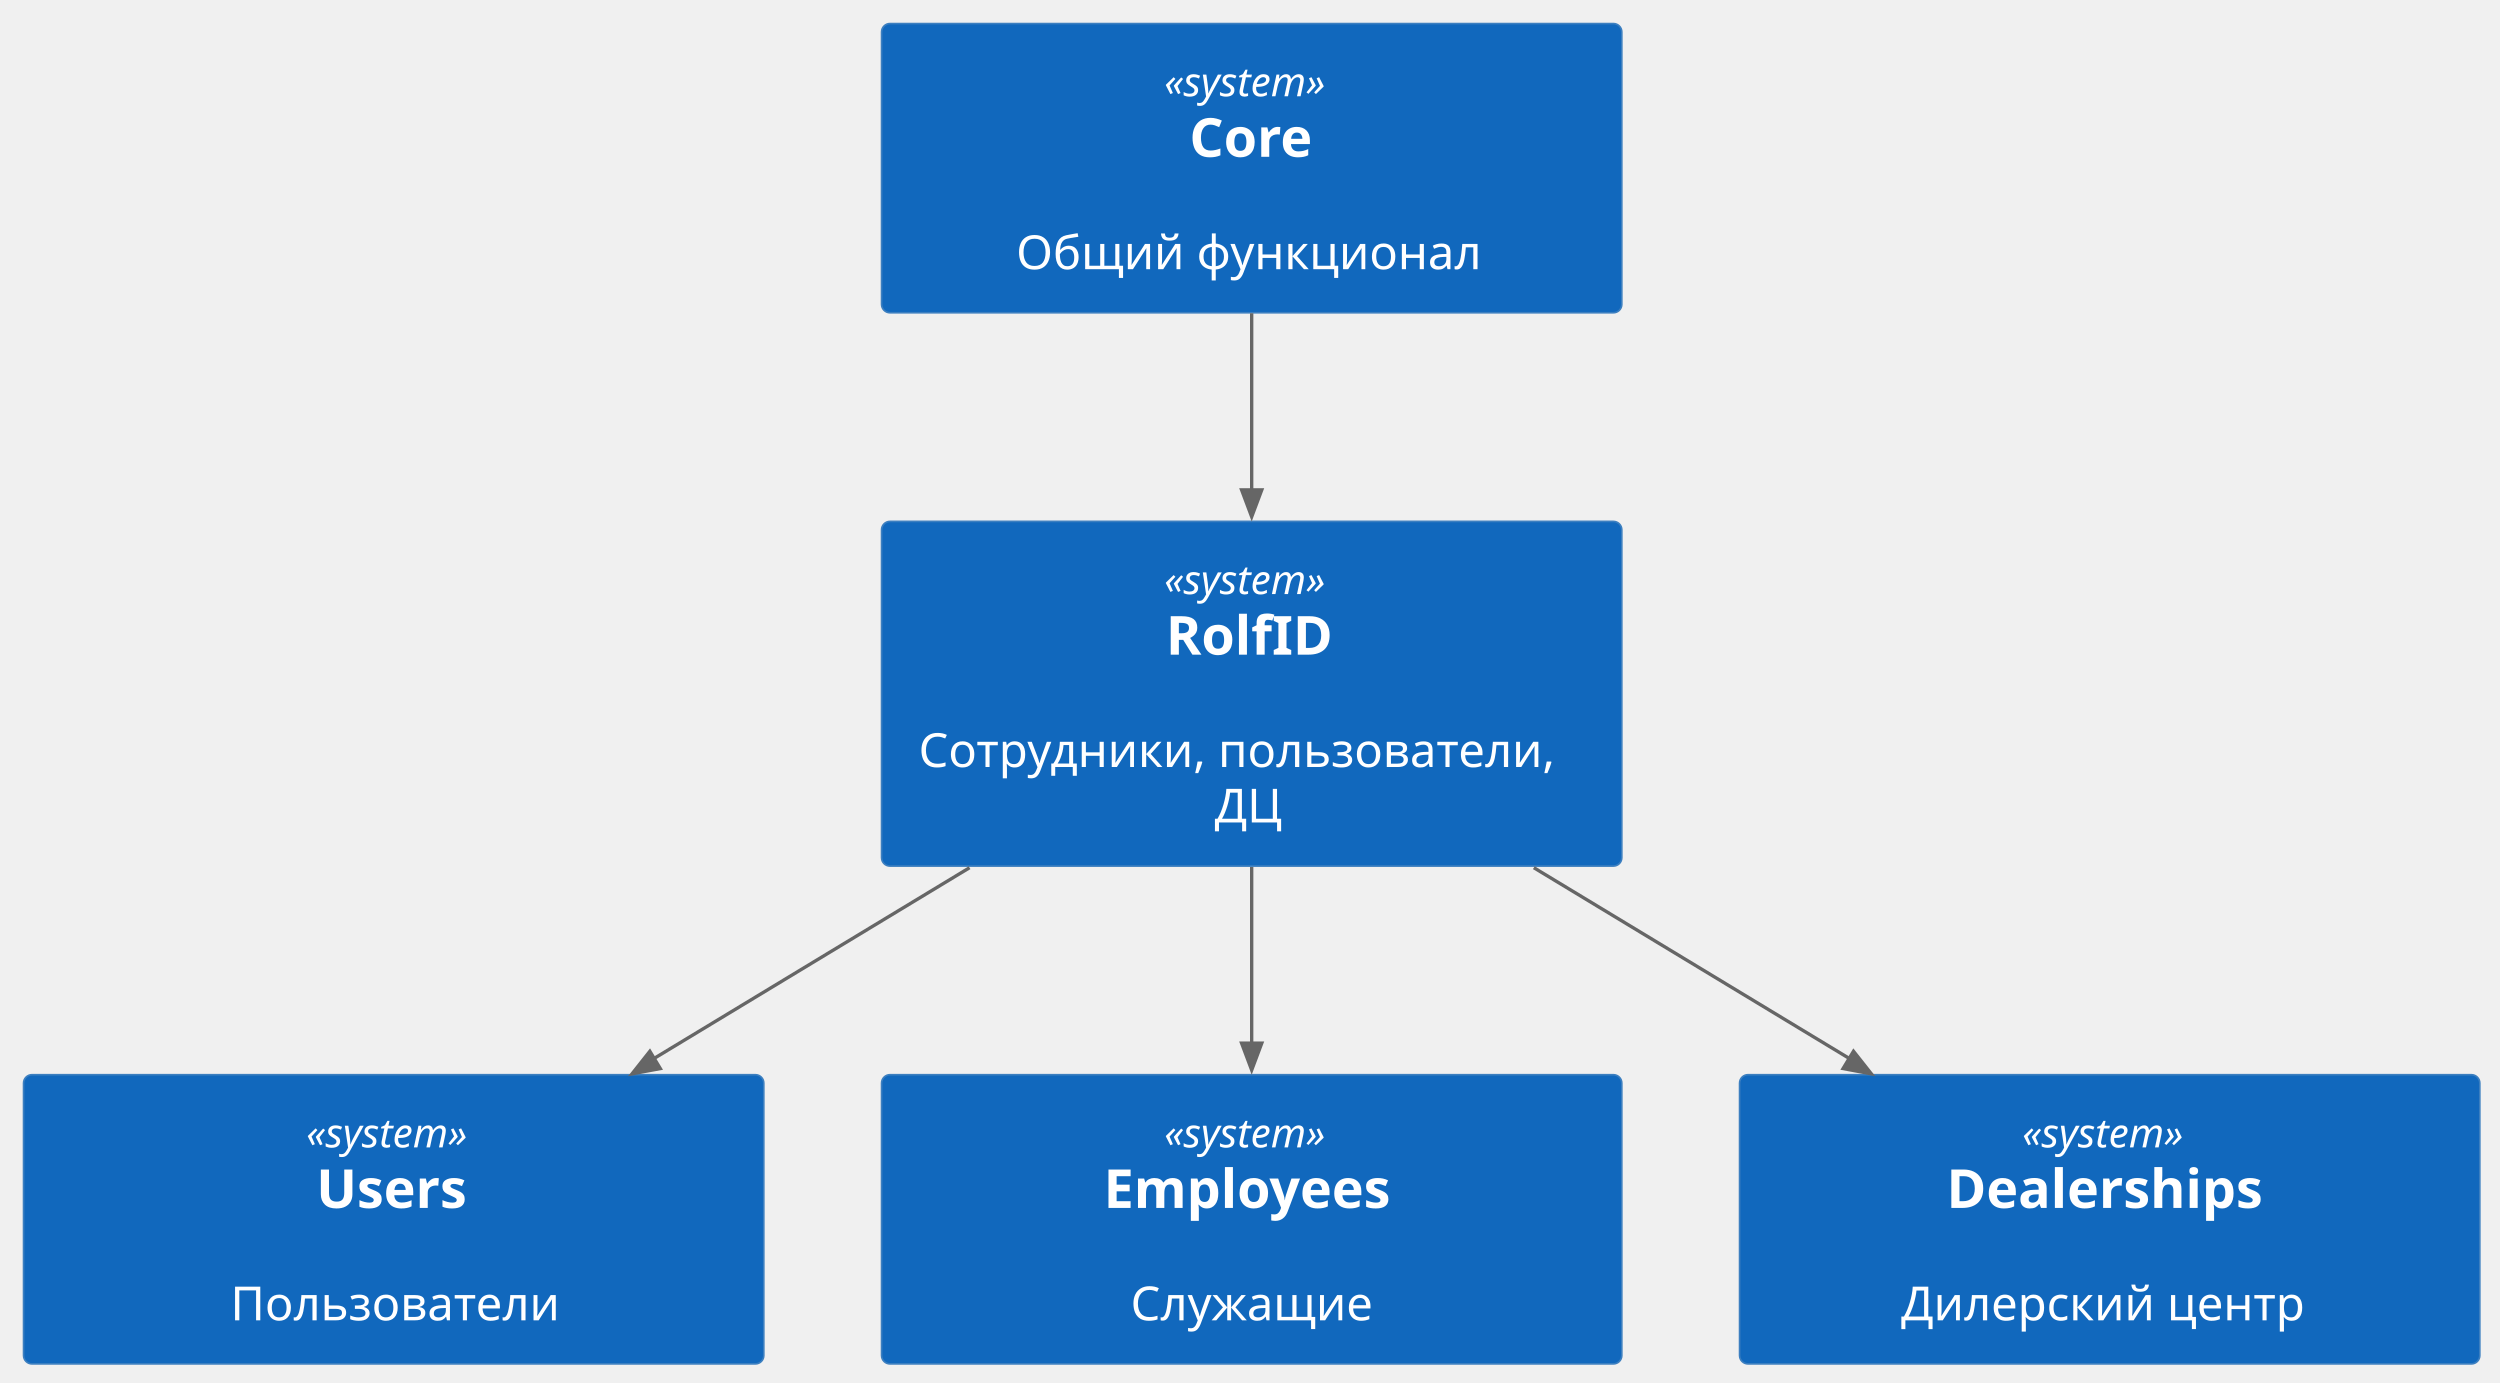
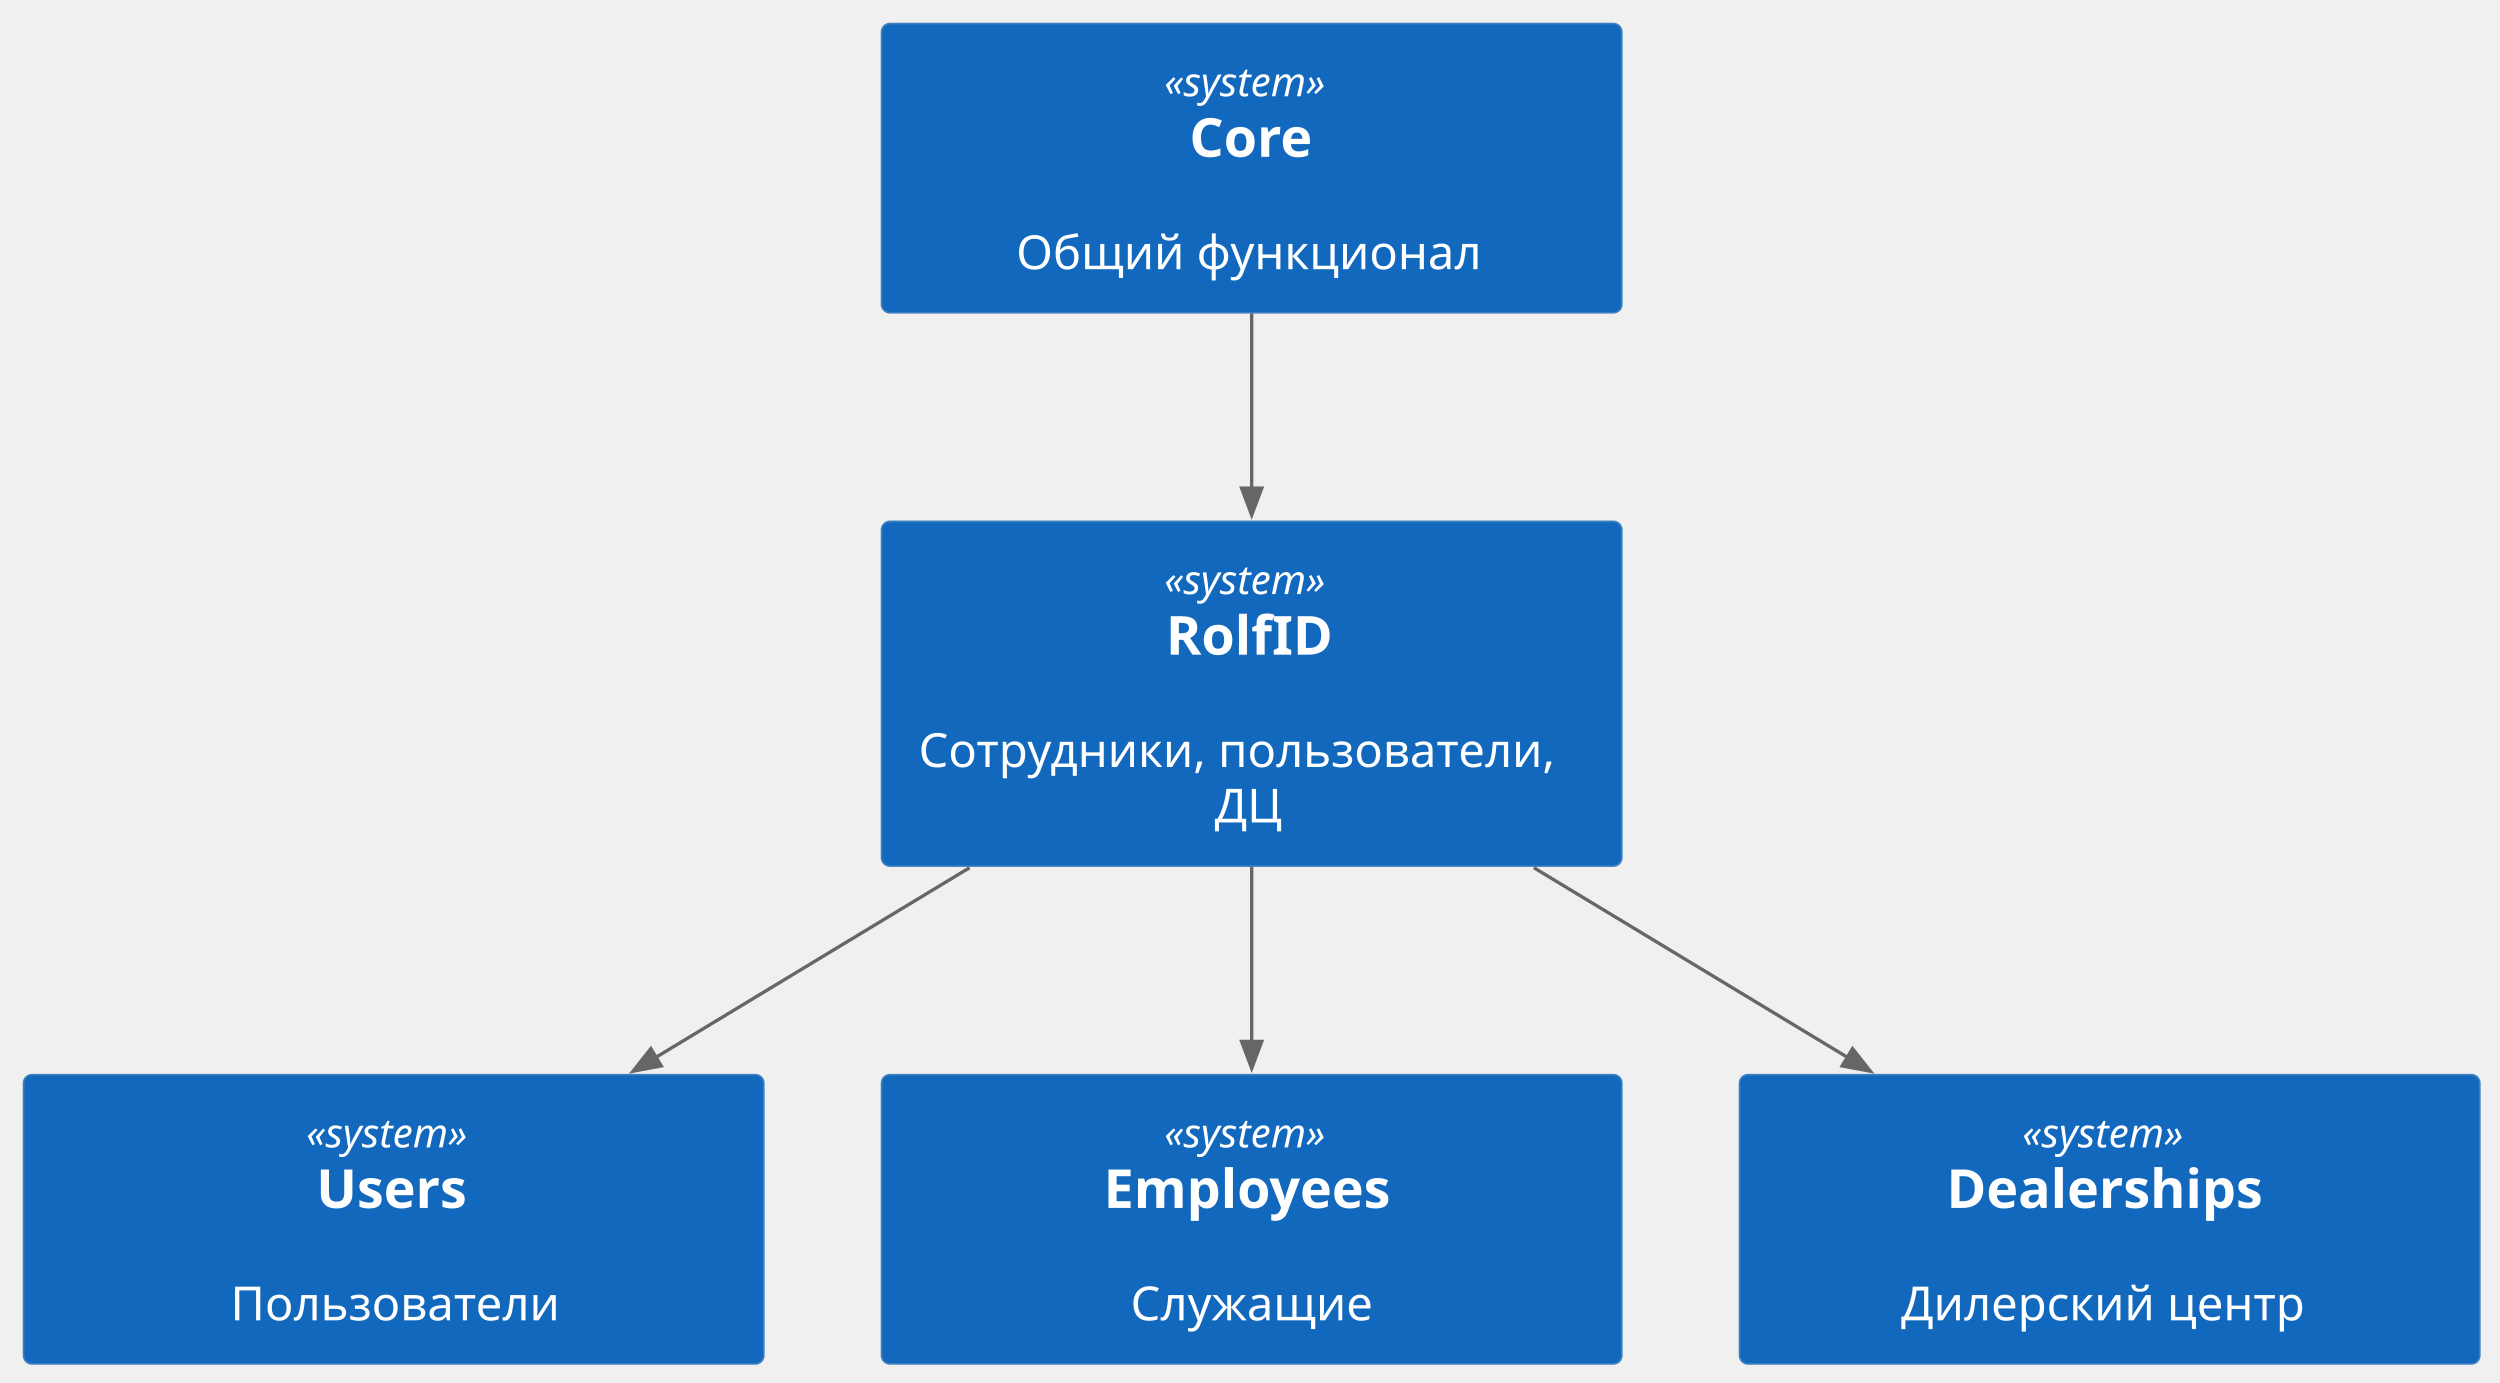
<svg xmlns="http://www.w3.org/2000/svg" xmlns:xlink="http://www.w3.org/1999/xlink" contentStyleType="text/css" height="411px" preserveAspectRatio="none" style="width:743px;height:411px;background:#00000000;" version="1.1" viewBox="0 0 743 411" width="743px" zoomAndPan="magnify">
  <defs />
  <g>
    <g id="elem_core">
      <a xlink:actuate="onRequest" xlink:href="/05_c4_workflow/01_core/" href="/05_c4_workflow/01_core/" xlink:show="new" target="_top" xlink:title="/05_c4_workflow/01_core/" title="/05_c4_workflow/01_core/" xlink:type="simple">
        <rect fill="#1168BD" height="85.953" rx="2.5" ry="2.5" style="stroke:#3C7FC0;stroke-width:0.5;" width="220" x="262" y="7" />
        <text fill="#FFFFFF" font-family="sans-serif" font-size="12" font-style="italic" lengthAdjust="spacing" textLength="52" x="346" y="28.602">«system»</text>
        <text fill="#FFFFFF" font-family="sans-serif" font-size="16" font-weight="bold" lengthAdjust="spacing" textLength="37" x="353.5" y="46.602">Core</text>
        <text fill="#FFFFFF" font-family="sans-serif" font-size="14" lengthAdjust="spacing" textLength="4" x="370" y="63.512"> </text>
        <text fill="#FFFFFF" font-family="sans-serif" font-size="14" lengthAdjust="spacing" textLength="140" x="302" y="80">Общий функционал</text>
      </a>
    </g>
    <g id="elem_rolfid">
      <rect fill="#1168BD" height="102.441" rx="2.5" ry="2.5" style="stroke:#3C7FC0;stroke-width:0.5;" width="220" x="262" y="154.96" />
      <text fill="#FFFFFF" font-family="sans-serif" font-size="12" font-style="italic" lengthAdjust="spacing" textLength="52" x="346" y="176.562">«system»</text>
      <text fill="#FFFFFF" font-family="sans-serif" font-size="16" font-weight="bold" lengthAdjust="spacing" textLength="51" x="346.5" y="194.562">RolfID</text>
      <text fill="#FFFFFF" font-family="sans-serif" font-size="14" lengthAdjust="spacing" textLength="4" x="370" y="211.472"> </text>
      <text fill="#FFFFFF" font-family="sans-serif" font-size="14" lengthAdjust="spacing" textLength="194" x="273" y="227.96">Сотрудники, пользователи,</text>
      <text fill="#FFFFFF" font-family="sans-serif" font-size="14" lengthAdjust="spacing" textLength="22" x="361" y="244.448">ДЦ</text>
    </g>
    <g id="elem_users">
      <a xlink:actuate="onRequest" xlink:href="/05_c4_workflow/01_core/06_rolfid/01_users/" href="/05_c4_workflow/01_core/06_rolfid/01_users/" xlink:show="new" target="_top" xlink:title="/05_c4_workflow/01_core/06_rolfid/01_users/" title="/05_c4_workflow/01_core/06_rolfid/01_users/" xlink:type="simple">
        <rect fill="#1168BD" height="85.953" rx="2.5" ry="2.5" style="stroke:#3C7FC0;stroke-width:0.5;" width="220" x="7" y="319.4" />
        <text fill="#FFFFFF" font-family="sans-serif" font-size="12" font-style="italic" lengthAdjust="spacing" textLength="52" x="91" y="341.002">«system»</text>
        <text fill="#FFFFFF" font-family="sans-serif" font-size="16" font-weight="bold" lengthAdjust="spacing" textLength="46" x="94" y="359.002">Users</text>
        <text fill="#FFFFFF" font-family="sans-serif" font-size="14" lengthAdjust="spacing" textLength="4" x="115" y="375.912"> </text>
        <text fill="#FFFFFF" font-family="sans-serif" font-size="14" lengthAdjust="spacing" textLength="97" x="68.5" y="392.4">Пользователи</text>
      </a>
    </g>
    <g id="elem_employees">
      <a xlink:actuate="onRequest" xlink:href="/05_c4_workflow/01_core/06_rolfid/02_employees/" href="/05_c4_workflow/01_core/06_rolfid/02_employees/" xlink:show="new" target="_top" xlink:title="/05_c4_workflow/01_core/06_rolfid/02_employees/" title="/05_c4_workflow/01_core/06_rolfid/02_employees/" xlink:type="simple">
        <rect fill="#1168BD" height="85.953" rx="2.5" ry="2.5" style="stroke:#3C7FC0;stroke-width:0.5;" width="220" x="262" y="319.4" />
        <text fill="#FFFFFF" font-family="sans-serif" font-size="12" font-style="italic" lengthAdjust="spacing" textLength="52" x="346" y="341.002">«system»</text>
        <text fill="#FFFFFF" font-family="sans-serif" font-size="16" font-weight="bold" lengthAdjust="spacing" textLength="88" x="328" y="359.002">Employees</text>
        <text fill="#FFFFFF" font-family="sans-serif" font-size="14" lengthAdjust="spacing" textLength="4" x="370" y="375.912"> </text>
        <text fill="#FFFFFF" font-family="sans-serif" font-size="14" lengthAdjust="spacing" textLength="72" x="336" y="392.4">Служащие</text>
      </a>
    </g>
    <g id="elem_dealerships">
      <a xlink:actuate="onRequest" xlink:href="/05_c4_workflow/01_core/06_rolfid/03_dealerships/" href="/05_c4_workflow/01_core/06_rolfid/03_dealerships/" xlink:show="new" target="_top" xlink:title="/05_c4_workflow/01_core/06_rolfid/03_dealerships/" title="/05_c4_workflow/01_core/06_rolfid/03_dealerships/" xlink:type="simple">
        <rect fill="#1168BD" height="85.953" rx="2.5" ry="2.5" style="stroke:#3C7FC0;stroke-width:0.5;" width="220" x="517" y="319.4" />
        <text fill="#FFFFFF" font-family="sans-serif" font-size="12" font-style="italic" lengthAdjust="spacing" textLength="52" x="601" y="341.002">«system»</text>
        <text fill="#FFFFFF" font-family="sans-serif" font-size="16" font-weight="bold" lengthAdjust="spacing" textLength="97" x="578.5" y="359.002">Dealerships</text>
        <text fill="#FFFFFF" font-family="sans-serif" font-size="14" lengthAdjust="spacing" textLength="4" x="625" y="375.912"> </text>
        <text fill="#FFFFFF" font-family="sans-serif" font-size="14" lengthAdjust="spacing" textLength="124" x="565" y="392.4">Дилерский центр</text>
      </a>
    </g>
    <g id="link_core_rolfid">
-       <path d="M372,93.11 C372,109.44 372,128.41 372,146.06 " fill="none" id="core-to-rolfid" style="stroke:#666666;stroke-width:1.0;" />
-       <polygon fill="#666666" points="372,153.59,375,145.59,369,145.59,372,153.59" style="stroke:#666666;stroke-width:1.0;" />
+       <path d="M372,93.11 C372,109.14 372,127.72 372,145.09 " fill="none" id="core-to-rolfid" style="stroke:#666666;stroke-width:1.0;" />
+       <polygon fill="#666666" points="372,153.08,375,145.08,369,145.08,372,153.08" style="stroke:#666666;stroke-width:1.0;" />
    </g>
    <g id="link_rolfid_users">
-       <path d="M288.15,257.88 C257.91,276.17 223.94,296.71 194.28,314.64 " fill="none" id="rolfid-to-users" style="stroke:#666666;stroke-width:1.0;" />
-       <polygon fill="#666666" points="187.84,319.14,196.24,317.576,193.14,312.438,187.84,319.14" style="stroke:#666666;stroke-width:1.0;" />
+       <path d="M288.15,257.88 C258.03,276.09 224.22,296.54 194.66,314.41 " fill="none" id="rolfid-to-users" style="stroke:#666666;stroke-width:1.0;" />
+       <polygon fill="#666666" points="188.13,318.36,196.529,316.791,193.426,311.655,188.13,318.36" style="stroke:#666666;stroke-width:1.0;" />
    </g>
    <g id="link_rolfid_employees">
-       <path d="M372,257.67 C372,274.57 372,293.42 372,310.36 " fill="none" id="rolfid-to-employees" style="stroke:#666666;stroke-width:1.0;" />
-       <polygon fill="#666666" points="372,318.03,375,310.03,369,310.03,372,318.03" style="stroke:#666666;stroke-width:1.0;" />
+       <path d="M372,257.67 C372,274.41 372,293.07 372,309.9 " fill="none" id="rolfid-to-employees" style="stroke:#666666;stroke-width:1.0;" />
+       <polygon fill="#666666" points="372,317.51,375,309.51,369,309.51,372,317.51" style="stroke:#666666;stroke-width:1.0;" />
    </g>
    <g id="link_rolfid_dealerships">
-       <path d="M455.85,257.88 C486.09,276.17 520.06,296.71 549.72,314.64 " fill="none" id="rolfid-to-dealerships" style="stroke:#666666;stroke-width:1.0;" />
-       <polygon fill="#666666" points="556.16,319.14,550.86,312.438,547.76,317.576,556.16,319.14" style="stroke:#666666;stroke-width:1.0;" />
+       <path d="M455.85,257.88 C485.97,276.09 519.78,296.54 549.34,314.41 " fill="none" id="rolfid-to-dealerships" style="stroke:#666666;stroke-width:1.0;" />
+       <polygon fill="#666666" points="555.87,318.36,550.574,311.655,547.471,316.791,555.87,318.36" style="stroke:#666666;stroke-width:1.0;" />
    </g>
  </g>
</svg>
